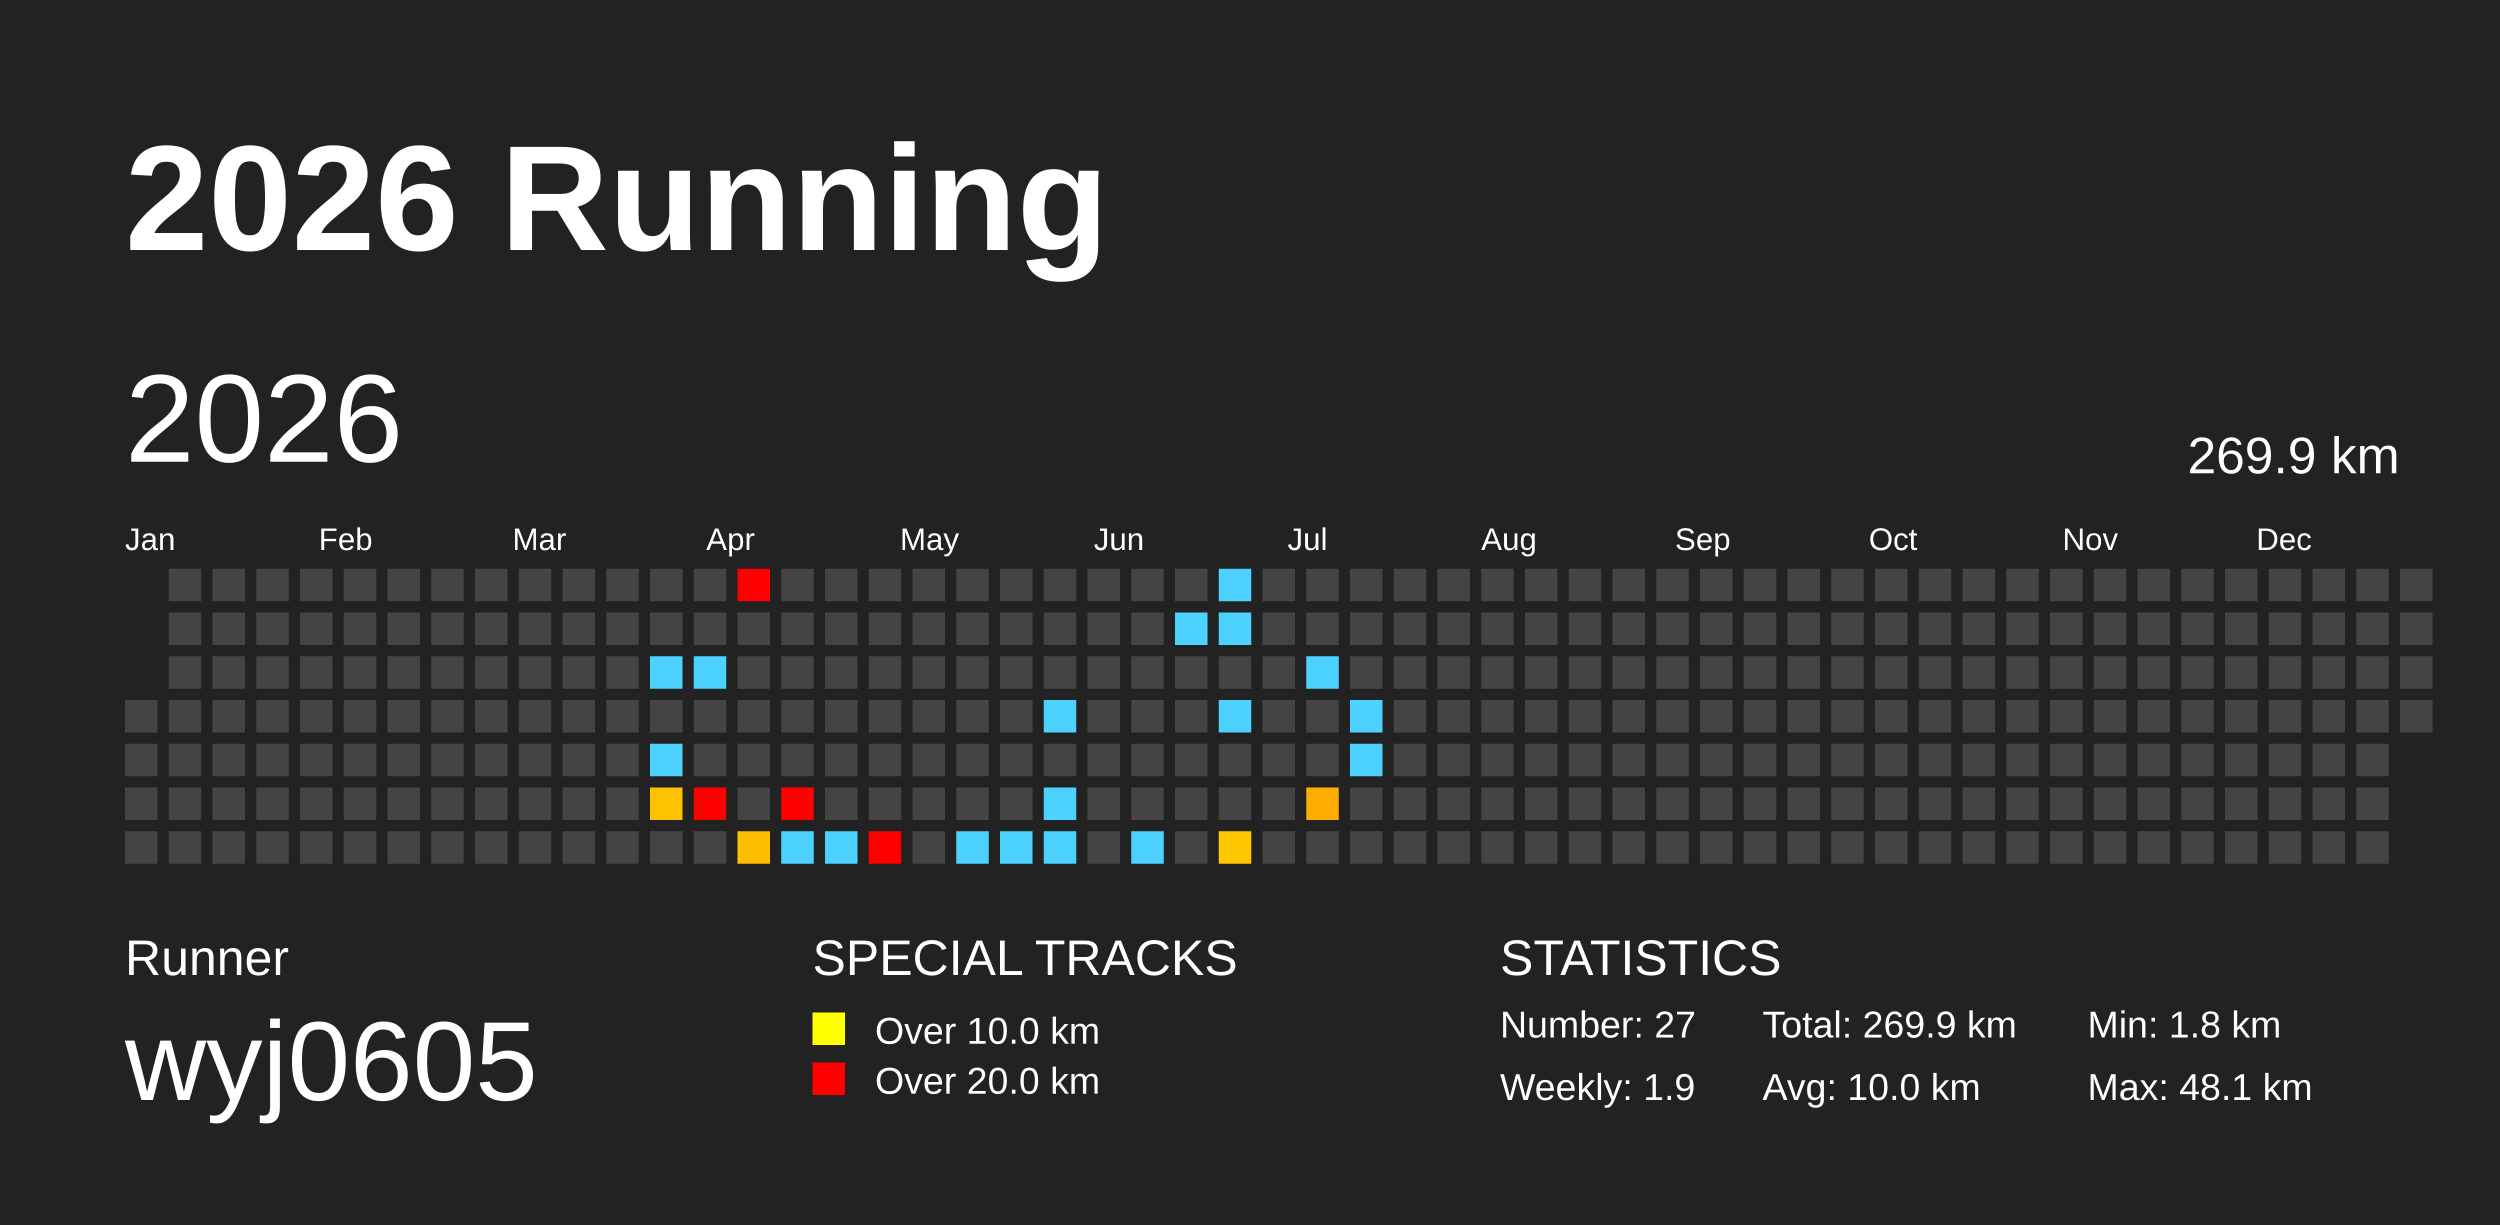
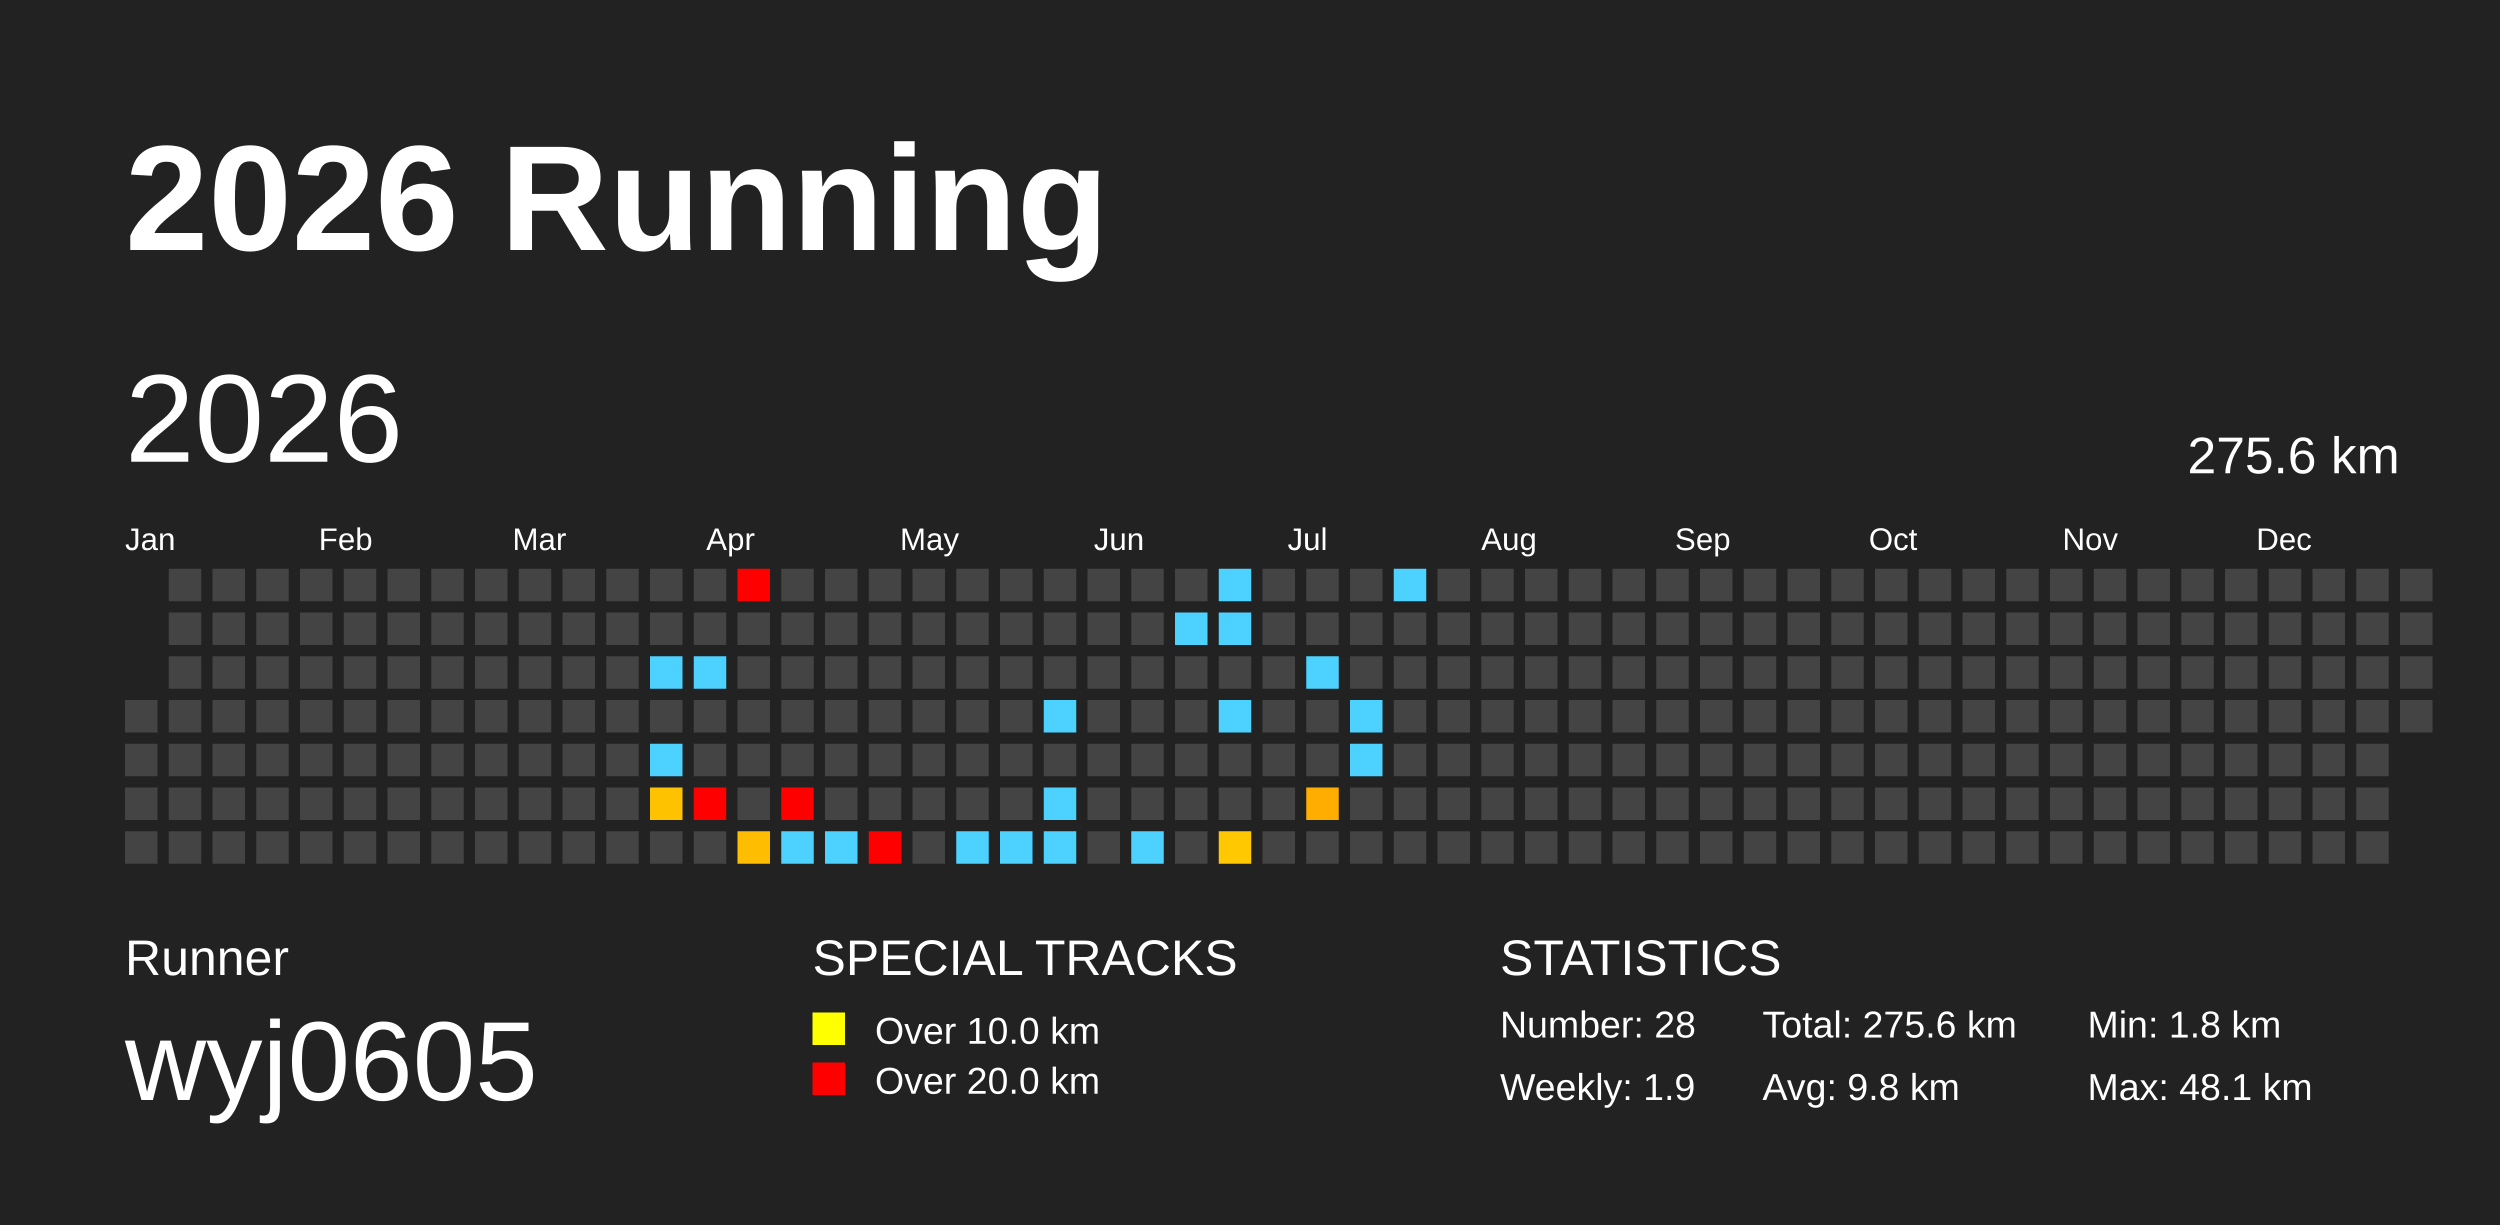
<svg xmlns="http://www.w3.org/2000/svg" baseProfile="full" height="98mm" version="1.1" viewBox="0,0,200,98" width="200mm">
  <defs />
  <rect fill="#222222" height="98" width="200" x="0" y="0" />
  <text fill="#FFFFFF" style="font-size:12px; font-family:Arial; font-weight:bold;" x="10" y="20">2026 Running</text>
  <text fill="#FFFFFF" style="font-size:4px; font-family:Arial" x="10" y="78">Runner</text>
  <text fill="#FFFFFF" style="font-size:9px; font-family:Arial" x="10" y="88">wyj0605</text>
  <text fill="#FFFFFF" style="font-size:4px; font-family:Arial" x="65" y="78">SPECIAL TRACKS</text>
  <rect fill="yellow" height="2.6" width="2.6" x="65" y="81" />
  <text fill="#FFFFFF" style="font-size:3px; font-family:Arial" x="70" y="83.5">Over 10.0 km</text>
  <rect fill="red" height="2.6" width="2.6" x="65" y="85" />
  <text fill="#FFFFFF" style="font-size:3px; font-family:Arial" x="70" y="87.5">Over 20.0 km</text>
  <text fill="#FFFFFF" style="font-size:4px; font-family:Arial" x="120" y="78">STATISTICS</text>
-   <text fill="#FFFFFF" style="font-size:3px; font-family:Arial" x="120" y="83">Number: 27</text>
+   <text fill="#FFFFFF" style="font-size:3px; font-family:Arial" x="120" y="83">Number: 28</text>
  <text fill="#FFFFFF" style="font-size:3px; font-family:Arial" x="120" y="88">Weekly: 1.9</text>
-   <text fill="#FFFFFF" style="font-size:3px; font-family:Arial" x="141" y="83">Total: 269.9 km</text>
-   <text fill="#FFFFFF" style="font-size:3px; font-family:Arial" x="141" y="88">Avg: 10.0 km</text>
+   <text fill="#FFFFFF" style="font-size:3px; font-family:Arial" x="141" y="83">Total: 275.6 km</text>
+   <text fill="#FFFFFF" style="font-size:3px; font-family:Arial" x="141" y="88">Avg: 9.8 km</text>
  <text fill="#FFFFFF" style="font-size:3px; font-family:Arial" x="167" y="83">Min: 1.8 km</text>
  <text fill="#FFFFFF" style="font-size:3px; font-family:Arial" x="167" y="88">Max: 48.1 km</text>
  <text dominant-baseline="hanging" fill="#FFFFFF" style="font-size:10.0px; font-family:Arial;" x="10" y="30">2026</text>
-   <text dominant-baseline="hanging" fill="#FFFFFF" style="font-size:4.125px; font-family:Arial;" x="175" y="35">269.9 km</text>
+   <text dominant-baseline="hanging" fill="#FFFFFF" style="font-size:4.125px; font-family:Arial;" x="175" y="35">275.6 km</text>
  <text fill="#FFFFFF" style="font-size:2.5px; font-family:Arial" x="10.0" y="44">Jan</text>
  <text fill="#FFFFFF" style="font-size:2.5px; font-family:Arial" x="25.5" y="44">Feb</text>
  <text fill="#FFFFFF" style="font-size:2.5px; font-family:Arial" x="41.0" y="44">Mar</text>
  <text fill="#FFFFFF" style="font-size:2.5px; font-family:Arial" x="56.5" y="44">Apr</text>
  <text fill="#FFFFFF" style="font-size:2.5px; font-family:Arial" x="72.0" y="44">May</text>
  <text fill="#FFFFFF" style="font-size:2.5px; font-family:Arial" x="87.5" y="44">Jun</text>
  <text fill="#FFFFFF" style="font-size:2.5px; font-family:Arial" x="103.0" y="44">Jul</text>
  <text fill="#FFFFFF" style="font-size:2.5px; font-family:Arial" x="118.5" y="44">Aug</text>
  <text fill="#FFFFFF" style="font-size:2.5px; font-family:Arial" x="134.0" y="44">Sep</text>
  <text fill="#FFFFFF" style="font-size:2.5px; font-family:Arial" x="149.5" y="44">Oct</text>
  <text fill="#FFFFFF" style="font-size:2.5px; font-family:Arial" x="165.0" y="44">Nov</text>
  <text fill="#FFFFFF" style="font-size:2.5px; font-family:Arial" x="180.5" y="44">Dec</text>
  <rect fill="#444444" height="2.6" width="2.6" x="10.0" y="56.0" />
  <rect fill="#444444" height="2.6" width="2.6" x="10.0" y="59.5" />
  <rect fill="#444444" height="2.6" width="2.6" x="10.0" y="63.0" />
  <rect fill="#444444" height="2.6" width="2.6" x="10.0" y="66.5" />
  <rect fill="#444444" height="2.6" width="2.6" x="13.5" y="45.5" />
  <rect fill="#444444" height="2.6" width="2.6" x="13.5" y="49.0" />
  <rect fill="#444444" height="2.6" width="2.6" x="13.5" y="52.5" />
  <rect fill="#444444" height="2.6" width="2.6" x="13.5" y="56.0" />
  <rect fill="#444444" height="2.6" width="2.6" x="13.5" y="59.5" />
  <rect fill="#444444" height="2.6" width="2.6" x="13.5" y="63.0" />
  <rect fill="#444444" height="2.6" width="2.6" x="13.5" y="66.5" />
  <rect fill="#444444" height="2.6" width="2.6" x="17.0" y="45.5" />
  <rect fill="#444444" height="2.6" width="2.6" x="17.0" y="49.0" />
  <rect fill="#444444" height="2.6" width="2.6" x="17.0" y="52.5" />
  <rect fill="#444444" height="2.6" width="2.6" x="17.0" y="56.0" />
  <rect fill="#444444" height="2.6" width="2.6" x="17.0" y="59.5" />
  <rect fill="#444444" height="2.6" width="2.6" x="17.0" y="63.0" />
  <rect fill="#444444" height="2.6" width="2.6" x="17.0" y="66.5" />
  <rect fill="#444444" height="2.6" width="2.6" x="20.5" y="45.5" />
  <rect fill="#444444" height="2.6" width="2.6" x="20.5" y="49.0" />
  <rect fill="#444444" height="2.6" width="2.6" x="20.5" y="52.5" />
  <rect fill="#444444" height="2.6" width="2.6" x="20.5" y="56.0" />
  <rect fill="#444444" height="2.6" width="2.6" x="20.5" y="59.5" />
  <rect fill="#444444" height="2.6" width="2.6" x="20.5" y="63.0" />
  <rect fill="#444444" height="2.6" width="2.6" x="20.5" y="66.5" />
  <rect fill="#444444" height="2.6" width="2.6" x="24.0" y="45.5" />
  <rect fill="#444444" height="2.6" width="2.6" x="24.0" y="49.0" />
  <rect fill="#444444" height="2.6" width="2.6" x="24.0" y="52.5" />
  <rect fill="#444444" height="2.6" width="2.6" x="24.0" y="56.0" />
  <rect fill="#444444" height="2.6" width="2.6" x="24.0" y="59.5" />
  <rect fill="#444444" height="2.6" width="2.6" x="24.0" y="63.0" />
  <rect fill="#444444" height="2.6" width="2.6" x="24.0" y="66.5" />
  <rect fill="#444444" height="2.6" width="2.6" x="27.5" y="45.5" />
  <rect fill="#444444" height="2.6" width="2.6" x="27.5" y="49.0" />
  <rect fill="#444444" height="2.6" width="2.6" x="27.5" y="52.5" />
  <rect fill="#444444" height="2.6" width="2.6" x="27.5" y="56.0" />
  <rect fill="#444444" height="2.6" width="2.6" x="27.5" y="59.5" />
  <rect fill="#444444" height="2.6" width="2.6" x="27.5" y="63.0" />
  <rect fill="#444444" height="2.6" width="2.6" x="27.5" y="66.5" />
  <rect fill="#444444" height="2.6" width="2.6" x="31.0" y="45.5" />
  <rect fill="#444444" height="2.6" width="2.6" x="31.0" y="49.0" />
  <rect fill="#444444" height="2.6" width="2.6" x="31.0" y="52.5" />
  <rect fill="#444444" height="2.6" width="2.6" x="31.0" y="56.0" />
  <rect fill="#444444" height="2.6" width="2.6" x="31.0" y="59.5" />
  <rect fill="#444444" height="2.6" width="2.6" x="31.0" y="63.0" />
  <rect fill="#444444" height="2.6" width="2.6" x="31.0" y="66.5" />
  <rect fill="#444444" height="2.6" width="2.6" x="34.5" y="45.5" />
  <rect fill="#444444" height="2.6" width="2.6" x="34.5" y="49.0" />
  <rect fill="#444444" height="2.6" width="2.6" x="34.5" y="52.5" />
  <rect fill="#444444" height="2.6" width="2.6" x="34.5" y="56.0" />
  <rect fill="#444444" height="2.6" width="2.6" x="34.5" y="59.5" />
  <rect fill="#444444" height="2.6" width="2.6" x="34.5" y="63.0" />
  <rect fill="#444444" height="2.6" width="2.6" x="34.5" y="66.5" />
  <rect fill="#444444" height="2.6" width="2.6" x="38.0" y="45.5" />
  <rect fill="#444444" height="2.6" width="2.6" x="38.0" y="49.0" />
  <rect fill="#444444" height="2.6" width="2.6" x="38.0" y="52.5" />
  <rect fill="#444444" height="2.6" width="2.6" x="38.0" y="56.0" />
  <rect fill="#444444" height="2.6" width="2.6" x="38.0" y="59.5" />
  <rect fill="#444444" height="2.6" width="2.6" x="38.0" y="63.0" />
  <rect fill="#444444" height="2.6" width="2.6" x="38.0" y="66.5" />
  <rect fill="#444444" height="2.6" width="2.6" x="41.5" y="45.5" />
  <rect fill="#444444" height="2.6" width="2.6" x="41.5" y="49.0" />
  <rect fill="#444444" height="2.6" width="2.6" x="41.5" y="52.5" />
  <rect fill="#444444" height="2.6" width="2.6" x="41.5" y="56.0" />
  <rect fill="#444444" height="2.6" width="2.6" x="41.5" y="59.5" />
  <rect fill="#444444" height="2.6" width="2.6" x="41.5" y="63.0" />
  <rect fill="#444444" height="2.6" width="2.6" x="41.5" y="66.5" />
  <rect fill="#444444" height="2.6" width="2.6" x="45.0" y="45.5" />
  <rect fill="#444444" height="2.6" width="2.6" x="45.0" y="49.0" />
  <rect fill="#444444" height="2.6" width="2.6" x="45.0" y="52.5" />
  <rect fill="#444444" height="2.6" width="2.6" x="45.0" y="56.0" />
  <rect fill="#444444" height="2.6" width="2.6" x="45.0" y="59.5" />
  <rect fill="#444444" height="2.6" width="2.6" x="45.0" y="63.0" />
  <rect fill="#444444" height="2.6" width="2.6" x="45.0" y="66.5" />
  <rect fill="#444444" height="2.6" width="2.6" x="48.5" y="45.5" />
  <rect fill="#444444" height="2.6" width="2.6" x="48.5" y="49.0" />
  <rect fill="#444444" height="2.6" width="2.6" x="48.5" y="52.5" />
  <rect fill="#444444" height="2.6" width="2.6" x="48.5" y="56.0" />
  <rect fill="#444444" height="2.6" width="2.6" x="48.5" y="59.5" />
  <rect fill="#444444" height="2.6" width="2.6" x="48.5" y="63.0" />
  <rect fill="#444444" height="2.6" width="2.6" x="48.5" y="66.5" />
  <rect fill="#444444" height="2.6" width="2.6" x="52.0" y="45.5" />
  <rect fill="#444444" height="2.6" width="2.6" x="52.0" y="49.0" />
  <rect fill="#4dd2ff" height="2.6" width="2.6" x="52.0" y="52.5" />
  <rect fill="#444444" height="2.6" width="2.6" x="52.0" y="56.0" />
  <rect fill="#4dd2ff" height="2.6" width="2.6" x="52.0" y="59.5" />
  <rect fill="#ffc200" height="2.6" width="2.6" x="52.0" y="63.0" />
  <rect fill="#444444" height="2.6" width="2.6" x="52.0" y="66.5" />
  <rect fill="#444444" height="2.6" width="2.6" x="55.5" y="45.5" />
  <rect fill="#444444" height="2.6" width="2.6" x="55.5" y="49.0" />
  <rect fill="#4dd2ff" height="2.6" width="2.6" x="55.5" y="52.5" />
  <rect fill="#444444" height="2.6" width="2.6" x="55.5" y="56.0" />
  <rect fill="#444444" height="2.6" width="2.6" x="55.5" y="59.5" />
  <rect fill="red" height="2.6" width="2.6" x="55.5" y="63.0" />
  <rect fill="#444444" height="2.6" width="2.6" x="55.5" y="66.5" />
  <rect fill="red" height="2.6" width="2.6" x="59.0" y="45.5" />
  <rect fill="#444444" height="2.6" width="2.6" x="59.0" y="49.0" />
  <rect fill="#444444" height="2.6" width="2.6" x="59.0" y="52.5" />
  <rect fill="#444444" height="2.6" width="2.6" x="59.0" y="56.0" />
  <rect fill="#444444" height="2.6" width="2.6" x="59.0" y="59.5" />
  <rect fill="#444444" height="2.6" width="2.6" x="59.0" y="63.0" />
  <rect fill="#ffbd00" height="2.6" width="2.6" x="59.0" y="66.5" />
  <rect fill="#444444" height="2.6" width="2.6" x="62.5" y="45.5" />
  <rect fill="#444444" height="2.6" width="2.6" x="62.5" y="49.0" />
  <rect fill="#444444" height="2.6" width="2.6" x="62.5" y="52.5" />
  <rect fill="#444444" height="2.6" width="2.6" x="62.5" y="56.0" />
  <rect fill="#444444" height="2.6" width="2.6" x="62.5" y="59.5" />
  <rect fill="red" height="2.6" width="2.6" x="62.5" y="63.0" />
  <rect fill="#4dd2ff" height="2.6" width="2.6" x="62.5" y="66.5" />
  <rect fill="#444444" height="2.6" width="2.6" x="66.0" y="45.5" />
  <rect fill="#444444" height="2.6" width="2.6" x="66.0" y="49.0" />
  <rect fill="#444444" height="2.6" width="2.6" x="66.0" y="52.5" />
  <rect fill="#444444" height="2.6" width="2.6" x="66.0" y="56.0" />
  <rect fill="#444444" height="2.6" width="2.6" x="66.0" y="59.5" />
  <rect fill="#444444" height="2.6" width="2.6" x="66.0" y="63.0" />
  <rect fill="#4dd2ff" height="2.6" width="2.6" x="66.0" y="66.5" />
  <rect fill="#444444" height="2.6" width="2.6" x="69.5" y="45.5" />
  <rect fill="#444444" height="2.6" width="2.6" x="69.5" y="49.0" />
  <rect fill="#444444" height="2.6" width="2.6" x="69.5" y="52.5" />
  <rect fill="#444444" height="2.6" width="2.6" x="69.5" y="56.0" />
  <rect fill="#444444" height="2.6" width="2.6" x="69.5" y="59.5" />
  <rect fill="#444444" height="2.6" width="2.6" x="69.5" y="63.0" />
  <rect fill="red" height="2.6" width="2.6" x="69.5" y="66.5" />
  <rect fill="#444444" height="2.6" width="2.6" x="73.0" y="45.5" />
  <rect fill="#444444" height="2.6" width="2.6" x="73.0" y="49.0" />
  <rect fill="#444444" height="2.6" width="2.6" x="73.0" y="52.5" />
  <rect fill="#444444" height="2.6" width="2.6" x="73.0" y="56.0" />
  <rect fill="#444444" height="2.6" width="2.6" x="73.0" y="59.5" />
  <rect fill="#444444" height="2.6" width="2.6" x="73.0" y="63.0" />
  <rect fill="#444444" height="2.6" width="2.6" x="73.0" y="66.5" />
  <rect fill="#444444" height="2.6" width="2.6" x="76.5" y="45.5" />
  <rect fill="#444444" height="2.6" width="2.6" x="76.5" y="49.0" />
  <rect fill="#444444" height="2.6" width="2.6" x="76.5" y="52.5" />
  <rect fill="#444444" height="2.6" width="2.6" x="76.5" y="56.0" />
  <rect fill="#444444" height="2.6" width="2.6" x="76.5" y="59.5" />
  <rect fill="#444444" height="2.6" width="2.6" x="76.5" y="63.0" />
  <rect fill="#4dd2ff" height="2.6" width="2.6" x="76.5" y="66.5" />
  <rect fill="#444444" height="2.6" width="2.6" x="80.0" y="45.5" />
  <rect fill="#444444" height="2.6" width="2.6" x="80.0" y="49.0" />
  <rect fill="#444444" height="2.6" width="2.6" x="80.0" y="52.5" />
  <rect fill="#444444" height="2.6" width="2.6" x="80.0" y="56.0" />
  <rect fill="#444444" height="2.6" width="2.6" x="80.0" y="59.5" />
  <rect fill="#444444" height="2.6" width="2.6" x="80.0" y="63.0" />
  <rect fill="#4dd2ff" height="2.6" width="2.6" x="80.0" y="66.5" />
  <rect fill="#444444" height="2.6" width="2.6" x="83.5" y="45.5" />
  <rect fill="#444444" height="2.6" width="2.6" x="83.5" y="49.0" />
  <rect fill="#444444" height="2.6" width="2.6" x="83.5" y="52.5" />
  <rect fill="#4dd2ff" height="2.6" width="2.6" x="83.5" y="56.0" />
  <rect fill="#444444" height="2.6" width="2.6" x="83.5" y="59.5" />
  <rect fill="#4dd2ff" height="2.6" width="2.6" x="83.5" y="63.0" />
  <rect fill="#4dd2ff" height="2.6" width="2.6" x="83.5" y="66.5" />
  <rect fill="#444444" height="2.6" width="2.6" x="87.0" y="45.5" />
  <rect fill="#444444" height="2.6" width="2.6" x="87.0" y="49.0" />
  <rect fill="#444444" height="2.6" width="2.6" x="87.0" y="52.5" />
  <rect fill="#444444" height="2.6" width="2.6" x="87.0" y="56.0" />
  <rect fill="#444444" height="2.6" width="2.6" x="87.0" y="59.5" />
  <rect fill="#444444" height="2.6" width="2.6" x="87.0" y="63.0" />
  <rect fill="#444444" height="2.6" width="2.6" x="87.0" y="66.5" />
  <rect fill="#444444" height="2.6" width="2.6" x="90.5" y="45.5" />
  <rect fill="#444444" height="2.6" width="2.6" x="90.5" y="49.0" />
  <rect fill="#444444" height="2.6" width="2.6" x="90.5" y="52.5" />
  <rect fill="#444444" height="2.6" width="2.6" x="90.5" y="56.0" />
  <rect fill="#444444" height="2.6" width="2.6" x="90.5" y="59.5" />
  <rect fill="#444444" height="2.6" width="2.6" x="90.5" y="63.0" />
  <rect fill="#4dd2ff" height="2.6" width="2.6" x="90.5" y="66.5" />
  <rect fill="#444444" height="2.6" width="2.6" x="94.0" y="45.5" />
  <rect fill="#4dd2ff" height="2.6" width="2.6" x="94.0" y="49.0" />
  <rect fill="#444444" height="2.6" width="2.6" x="94.0" y="52.5" />
  <rect fill="#444444" height="2.6" width="2.6" x="94.0" y="56.0" />
  <rect fill="#444444" height="2.6" width="2.6" x="94.0" y="59.5" />
  <rect fill="#444444" height="2.6" width="2.6" x="94.0" y="63.0" />
  <rect fill="#444444" height="2.6" width="2.6" x="94.0" y="66.5" />
  <rect fill="#4dd2ff" height="2.6" width="2.6" x="97.5" y="45.5" />
  <rect fill="#4dd2ff" height="2.6" width="2.6" x="97.5" y="49.0" />
  <rect fill="#444444" height="2.6" width="2.6" x="97.5" y="52.5" />
  <rect fill="#4dd2ff" height="2.6" width="2.6" x="97.5" y="56.0" />
  <rect fill="#444444" height="2.6" width="2.6" x="97.5" y="59.5" />
  <rect fill="#444444" height="2.6" width="2.6" x="97.5" y="63.0" />
  <rect fill="#ffc800" height="2.6" width="2.6" x="97.5" y="66.5" />
  <rect fill="#444444" height="2.6" width="2.6" x="101.0" y="45.5" />
  <rect fill="#444444" height="2.6" width="2.6" x="101.0" y="49.0" />
  <rect fill="#444444" height="2.6" width="2.6" x="101.0" y="52.5" />
  <rect fill="#444444" height="2.6" width="2.6" x="101.0" y="56.0" />
  <rect fill="#444444" height="2.6" width="2.6" x="101.0" y="59.5" />
  <rect fill="#444444" height="2.6" width="2.6" x="101.0" y="63.0" />
  <rect fill="#444444" height="2.6" width="2.6" x="101.0" y="66.5" />
  <rect fill="#444444" height="2.6" width="2.6" x="104.5" y="45.5" />
  <rect fill="#444444" height="2.6" width="2.6" x="104.5" y="49.0" />
  <rect fill="#4dd2ff" height="2.6" width="2.6" x="104.5" y="52.5" />
  <rect fill="#444444" height="2.6" width="2.6" x="104.5" y="56.0" />
  <rect fill="#444444" height="2.6" width="2.6" x="104.5" y="59.5" />
  <rect fill="#ffae00" height="2.6" width="2.6" x="104.5" y="63.0" />
  <rect fill="#444444" height="2.6" width="2.6" x="104.5" y="66.5" />
  <rect fill="#444444" height="2.6" width="2.6" x="108.0" y="45.5" />
  <rect fill="#444444" height="2.6" width="2.6" x="108.0" y="49.0" />
  <rect fill="#444444" height="2.6" width="2.6" x="108.0" y="52.5" />
  <rect fill="#4dd2ff" height="2.6" width="2.6" x="108.0" y="56.0" />
  <rect fill="#4dd2ff" height="2.6" width="2.6" x="108.0" y="59.5" />
  <rect fill="#444444" height="2.6" width="2.6" x="108.0" y="63.0" />
  <rect fill="#444444" height="2.6" width="2.6" x="108.0" y="66.5" />
-   <rect fill="#444444" height="2.6" width="2.6" x="111.5" y="45.5" />
+   <rect fill="#4dd2ff" height="2.6" width="2.6" x="111.5" y="45.5" />
  <rect fill="#444444" height="2.6" width="2.6" x="111.5" y="49.0" />
  <rect fill="#444444" height="2.6" width="2.6" x="111.5" y="52.5" />
  <rect fill="#444444" height="2.6" width="2.6" x="111.5" y="56.0" />
  <rect fill="#444444" height="2.6" width="2.6" x="111.5" y="59.5" />
  <rect fill="#444444" height="2.6" width="2.6" x="111.5" y="63.0" />
  <rect fill="#444444" height="2.6" width="2.6" x="111.5" y="66.5" />
  <rect fill="#444444" height="2.6" width="2.6" x="115.0" y="45.5" />
  <rect fill="#444444" height="2.6" width="2.6" x="115.0" y="49.0" />
  <rect fill="#444444" height="2.6" width="2.6" x="115.0" y="52.5" />
  <rect fill="#444444" height="2.6" width="2.6" x="115.0" y="56.0" />
  <rect fill="#444444" height="2.6" width="2.6" x="115.0" y="59.5" />
  <rect fill="#444444" height="2.6" width="2.6" x="115.0" y="63.0" />
  <rect fill="#444444" height="2.6" width="2.6" x="115.0" y="66.5" />
  <rect fill="#444444" height="2.6" width="2.6" x="118.5" y="45.5" />
  <rect fill="#444444" height="2.6" width="2.6" x="118.5" y="49.0" />
  <rect fill="#444444" height="2.6" width="2.6" x="118.5" y="52.5" />
  <rect fill="#444444" height="2.6" width="2.6" x="118.5" y="56.0" />
  <rect fill="#444444" height="2.6" width="2.6" x="118.5" y="59.5" />
  <rect fill="#444444" height="2.6" width="2.6" x="118.5" y="63.0" />
  <rect fill="#444444" height="2.6" width="2.6" x="118.5" y="66.5" />
  <rect fill="#444444" height="2.6" width="2.6" x="122.0" y="45.5" />
  <rect fill="#444444" height="2.6" width="2.6" x="122.0" y="49.0" />
  <rect fill="#444444" height="2.6" width="2.6" x="122.0" y="52.5" />
  <rect fill="#444444" height="2.6" width="2.6" x="122.0" y="56.0" />
  <rect fill="#444444" height="2.6" width="2.6" x="122.0" y="59.5" />
  <rect fill="#444444" height="2.6" width="2.6" x="122.0" y="63.0" />
  <rect fill="#444444" height="2.6" width="2.6" x="122.0" y="66.5" />
  <rect fill="#444444" height="2.6" width="2.6" x="125.5" y="45.5" />
  <rect fill="#444444" height="2.6" width="2.6" x="125.5" y="49.0" />
  <rect fill="#444444" height="2.6" width="2.6" x="125.5" y="52.5" />
  <rect fill="#444444" height="2.6" width="2.6" x="125.5" y="56.0" />
  <rect fill="#444444" height="2.6" width="2.6" x="125.5" y="59.5" />
  <rect fill="#444444" height="2.6" width="2.6" x="125.5" y="63.0" />
  <rect fill="#444444" height="2.6" width="2.6" x="125.5" y="66.5" />
  <rect fill="#444444" height="2.6" width="2.6" x="129.0" y="45.5" />
  <rect fill="#444444" height="2.6" width="2.6" x="129.0" y="49.0" />
  <rect fill="#444444" height="2.6" width="2.6" x="129.0" y="52.5" />
  <rect fill="#444444" height="2.6" width="2.6" x="129.0" y="56.0" />
  <rect fill="#444444" height="2.6" width="2.6" x="129.0" y="59.5" />
  <rect fill="#444444" height="2.6" width="2.6" x="129.0" y="63.0" />
  <rect fill="#444444" height="2.6" width="2.6" x="129.0" y="66.5" />
  <rect fill="#444444" height="2.6" width="2.6" x="132.5" y="45.5" />
  <rect fill="#444444" height="2.6" width="2.6" x="132.5" y="49.0" />
  <rect fill="#444444" height="2.6" width="2.6" x="132.5" y="52.5" />
  <rect fill="#444444" height="2.6" width="2.6" x="132.5" y="56.0" />
  <rect fill="#444444" height="2.6" width="2.6" x="132.5" y="59.5" />
  <rect fill="#444444" height="2.6" width="2.6" x="132.5" y="63.0" />
  <rect fill="#444444" height="2.6" width="2.6" x="132.5" y="66.5" />
  <rect fill="#444444" height="2.6" width="2.6" x="136.0" y="45.5" />
  <rect fill="#444444" height="2.6" width="2.6" x="136.0" y="49.0" />
  <rect fill="#444444" height="2.6" width="2.6" x="136.0" y="52.5" />
  <rect fill="#444444" height="2.6" width="2.6" x="136.0" y="56.0" />
  <rect fill="#444444" height="2.6" width="2.6" x="136.0" y="59.5" />
  <rect fill="#444444" height="2.6" width="2.6" x="136.0" y="63.0" />
  <rect fill="#444444" height="2.6" width="2.6" x="136.0" y="66.5" />
  <rect fill="#444444" height="2.6" width="2.6" x="139.5" y="45.5" />
  <rect fill="#444444" height="2.6" width="2.6" x="139.5" y="49.0" />
  <rect fill="#444444" height="2.6" width="2.6" x="139.5" y="52.5" />
  <rect fill="#444444" height="2.6" width="2.6" x="139.5" y="56.0" />
  <rect fill="#444444" height="2.6" width="2.6" x="139.5" y="59.5" />
  <rect fill="#444444" height="2.6" width="2.6" x="139.5" y="63.0" />
  <rect fill="#444444" height="2.6" width="2.6" x="139.5" y="66.5" />
  <rect fill="#444444" height="2.6" width="2.6" x="143.0" y="45.5" />
  <rect fill="#444444" height="2.6" width="2.6" x="143.0" y="49.0" />
  <rect fill="#444444" height="2.6" width="2.6" x="143.0" y="52.5" />
  <rect fill="#444444" height="2.6" width="2.6" x="143.0" y="56.0" />
  <rect fill="#444444" height="2.6" width="2.6" x="143.0" y="59.5" />
  <rect fill="#444444" height="2.6" width="2.6" x="143.0" y="63.0" />
  <rect fill="#444444" height="2.6" width="2.6" x="143.0" y="66.5" />
  <rect fill="#444444" height="2.6" width="2.6" x="146.5" y="45.5" />
  <rect fill="#444444" height="2.6" width="2.6" x="146.5" y="49.0" />
  <rect fill="#444444" height="2.6" width="2.6" x="146.5" y="52.5" />
  <rect fill="#444444" height="2.6" width="2.6" x="146.5" y="56.0" />
  <rect fill="#444444" height="2.6" width="2.6" x="146.5" y="59.5" />
  <rect fill="#444444" height="2.6" width="2.6" x="146.5" y="63.0" />
  <rect fill="#444444" height="2.6" width="2.6" x="146.5" y="66.5" />
  <rect fill="#444444" height="2.6" width="2.6" x="150.0" y="45.5" />
  <rect fill="#444444" height="2.6" width="2.6" x="150.0" y="49.0" />
  <rect fill="#444444" height="2.6" width="2.6" x="150.0" y="52.5" />
  <rect fill="#444444" height="2.6" width="2.6" x="150.0" y="56.0" />
  <rect fill="#444444" height="2.6" width="2.6" x="150.0" y="59.5" />
  <rect fill="#444444" height="2.6" width="2.6" x="150.0" y="63.0" />
  <rect fill="#444444" height="2.6" width="2.6" x="150.0" y="66.5" />
  <rect fill="#444444" height="2.6" width="2.6" x="153.5" y="45.5" />
  <rect fill="#444444" height="2.6" width="2.6" x="153.5" y="49.0" />
  <rect fill="#444444" height="2.6" width="2.6" x="153.5" y="52.5" />
  <rect fill="#444444" height="2.6" width="2.6" x="153.5" y="56.0" />
  <rect fill="#444444" height="2.6" width="2.6" x="153.5" y="59.5" />
  <rect fill="#444444" height="2.6" width="2.6" x="153.5" y="63.0" />
  <rect fill="#444444" height="2.6" width="2.6" x="153.5" y="66.5" />
  <rect fill="#444444" height="2.6" width="2.6" x="157.0" y="45.5" />
  <rect fill="#444444" height="2.6" width="2.6" x="157.0" y="49.0" />
  <rect fill="#444444" height="2.6" width="2.6" x="157.0" y="52.5" />
  <rect fill="#444444" height="2.6" width="2.6" x="157.0" y="56.0" />
  <rect fill="#444444" height="2.6" width="2.6" x="157.0" y="59.5" />
  <rect fill="#444444" height="2.6" width="2.6" x="157.0" y="63.0" />
  <rect fill="#444444" height="2.6" width="2.6" x="157.0" y="66.5" />
  <rect fill="#444444" height="2.6" width="2.6" x="160.5" y="45.5" />
  <rect fill="#444444" height="2.6" width="2.6" x="160.5" y="49.0" />
  <rect fill="#444444" height="2.6" width="2.6" x="160.5" y="52.5" />
  <rect fill="#444444" height="2.6" width="2.6" x="160.5" y="56.0" />
  <rect fill="#444444" height="2.6" width="2.6" x="160.5" y="59.5" />
  <rect fill="#444444" height="2.6" width="2.6" x="160.5" y="63.0" />
  <rect fill="#444444" height="2.6" width="2.6" x="160.5" y="66.5" />
  <rect fill="#444444" height="2.6" width="2.6" x="164.0" y="45.5" />
  <rect fill="#444444" height="2.6" width="2.6" x="164.0" y="49.0" />
  <rect fill="#444444" height="2.6" width="2.6" x="164.0" y="52.5" />
  <rect fill="#444444" height="2.6" width="2.6" x="164.0" y="56.0" />
  <rect fill="#444444" height="2.6" width="2.6" x="164.0" y="59.5" />
  <rect fill="#444444" height="2.6" width="2.6" x="164.0" y="63.0" />
  <rect fill="#444444" height="2.6" width="2.6" x="164.0" y="66.5" />
  <rect fill="#444444" height="2.6" width="2.6" x="167.5" y="45.5" />
  <rect fill="#444444" height="2.6" width="2.6" x="167.5" y="49.0" />
  <rect fill="#444444" height="2.6" width="2.6" x="167.5" y="52.5" />
  <rect fill="#444444" height="2.6" width="2.6" x="167.5" y="56.0" />
  <rect fill="#444444" height="2.6" width="2.6" x="167.5" y="59.5" />
  <rect fill="#444444" height="2.6" width="2.6" x="167.5" y="63.0" />
  <rect fill="#444444" height="2.6" width="2.6" x="167.5" y="66.5" />
  <rect fill="#444444" height="2.6" width="2.6" x="171.0" y="45.5" />
  <rect fill="#444444" height="2.6" width="2.6" x="171.0" y="49.0" />
  <rect fill="#444444" height="2.6" width="2.6" x="171.0" y="52.5" />
  <rect fill="#444444" height="2.6" width="2.6" x="171.0" y="56.0" />
  <rect fill="#444444" height="2.6" width="2.6" x="171.0" y="59.5" />
  <rect fill="#444444" height="2.6" width="2.6" x="171.0" y="63.0" />
  <rect fill="#444444" height="2.6" width="2.6" x="171.0" y="66.5" />
  <rect fill="#444444" height="2.6" width="2.6" x="174.5" y="45.5" />
  <rect fill="#444444" height="2.6" width="2.6" x="174.5" y="49.0" />
  <rect fill="#444444" height="2.6" width="2.6" x="174.5" y="52.5" />
  <rect fill="#444444" height="2.6" width="2.6" x="174.5" y="56.0" />
  <rect fill="#444444" height="2.6" width="2.6" x="174.5" y="59.5" />
  <rect fill="#444444" height="2.6" width="2.6" x="174.5" y="63.0" />
  <rect fill="#444444" height="2.6" width="2.6" x="174.5" y="66.5" />
  <rect fill="#444444" height="2.6" width="2.6" x="178.0" y="45.5" />
  <rect fill="#444444" height="2.6" width="2.6" x="178.0" y="49.0" />
  <rect fill="#444444" height="2.6" width="2.6" x="178.0" y="52.5" />
  <rect fill="#444444" height="2.6" width="2.6" x="178.0" y="56.0" />
  <rect fill="#444444" height="2.6" width="2.6" x="178.0" y="59.5" />
  <rect fill="#444444" height="2.6" width="2.6" x="178.0" y="63.0" />
  <rect fill="#444444" height="2.6" width="2.6" x="178.0" y="66.5" />
  <rect fill="#444444" height="2.6" width="2.6" x="181.5" y="45.5" />
  <rect fill="#444444" height="2.6" width="2.6" x="181.5" y="49.0" />
  <rect fill="#444444" height="2.6" width="2.6" x="181.5" y="52.5" />
  <rect fill="#444444" height="2.6" width="2.6" x="181.5" y="56.0" />
  <rect fill="#444444" height="2.6" width="2.6" x="181.5" y="59.5" />
  <rect fill="#444444" height="2.6" width="2.6" x="181.5" y="63.0" />
  <rect fill="#444444" height="2.6" width="2.6" x="181.5" y="66.5" />
  <rect fill="#444444" height="2.6" width="2.6" x="185.0" y="45.5" />
  <rect fill="#444444" height="2.6" width="2.6" x="185.0" y="49.0" />
  <rect fill="#444444" height="2.6" width="2.6" x="185.0" y="52.5" />
  <rect fill="#444444" height="2.6" width="2.6" x="185.0" y="56.0" />
  <rect fill="#444444" height="2.6" width="2.6" x="185.0" y="59.5" />
  <rect fill="#444444" height="2.6" width="2.6" x="185.0" y="63.0" />
  <rect fill="#444444" height="2.6" width="2.6" x="185.0" y="66.5" />
  <rect fill="#444444" height="2.6" width="2.6" x="188.5" y="45.5" />
  <rect fill="#444444" height="2.6" width="2.6" x="188.5" y="49.0" />
  <rect fill="#444444" height="2.6" width="2.6" x="188.5" y="52.5" />
  <rect fill="#444444" height="2.6" width="2.6" x="188.5" y="56.0" />
  <rect fill="#444444" height="2.6" width="2.6" x="188.5" y="59.5" />
  <rect fill="#444444" height="2.6" width="2.6" x="188.5" y="63.0" />
  <rect fill="#444444" height="2.6" width="2.6" x="188.5" y="66.5" />
  <rect fill="#444444" height="2.6" width="2.6" x="192.0" y="45.5" />
  <rect fill="#444444" height="2.6" width="2.6" x="192.0" y="49.0" />
  <rect fill="#444444" height="2.6" width="2.6" x="192.0" y="52.5" />
  <rect fill="#444444" height="2.6" width="2.6" x="192.0" y="56.0" />
</svg>
